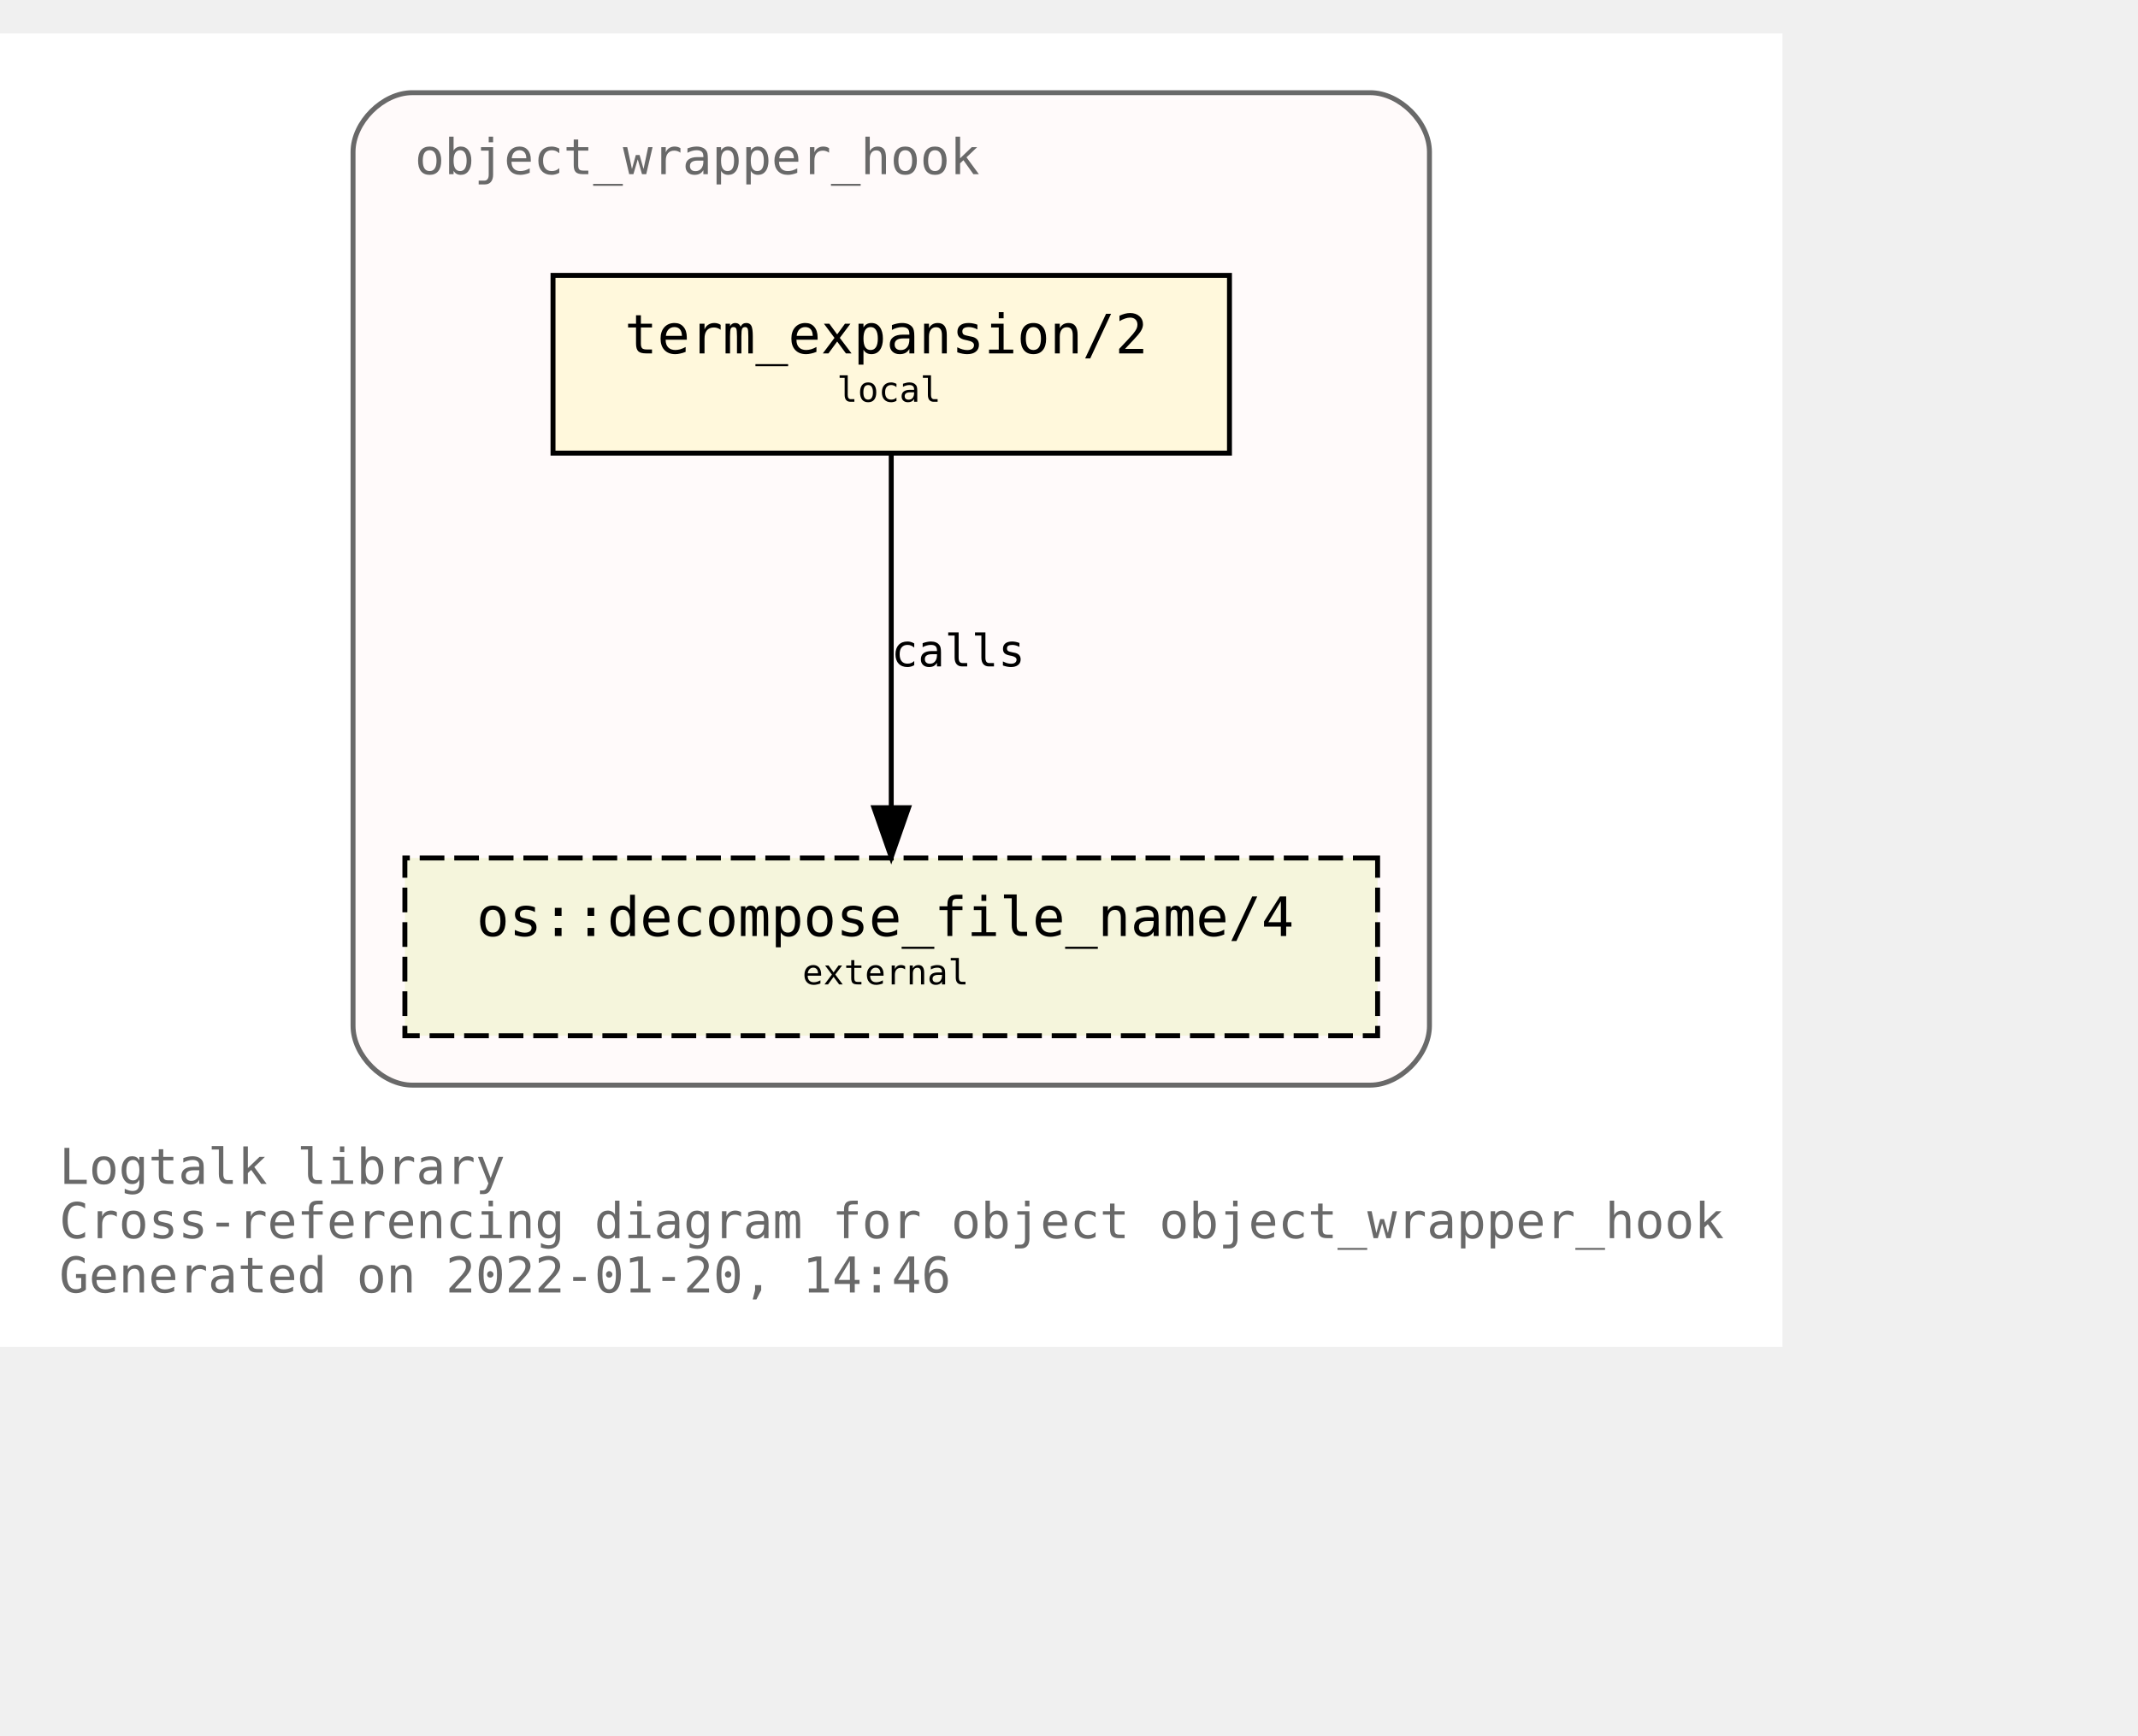
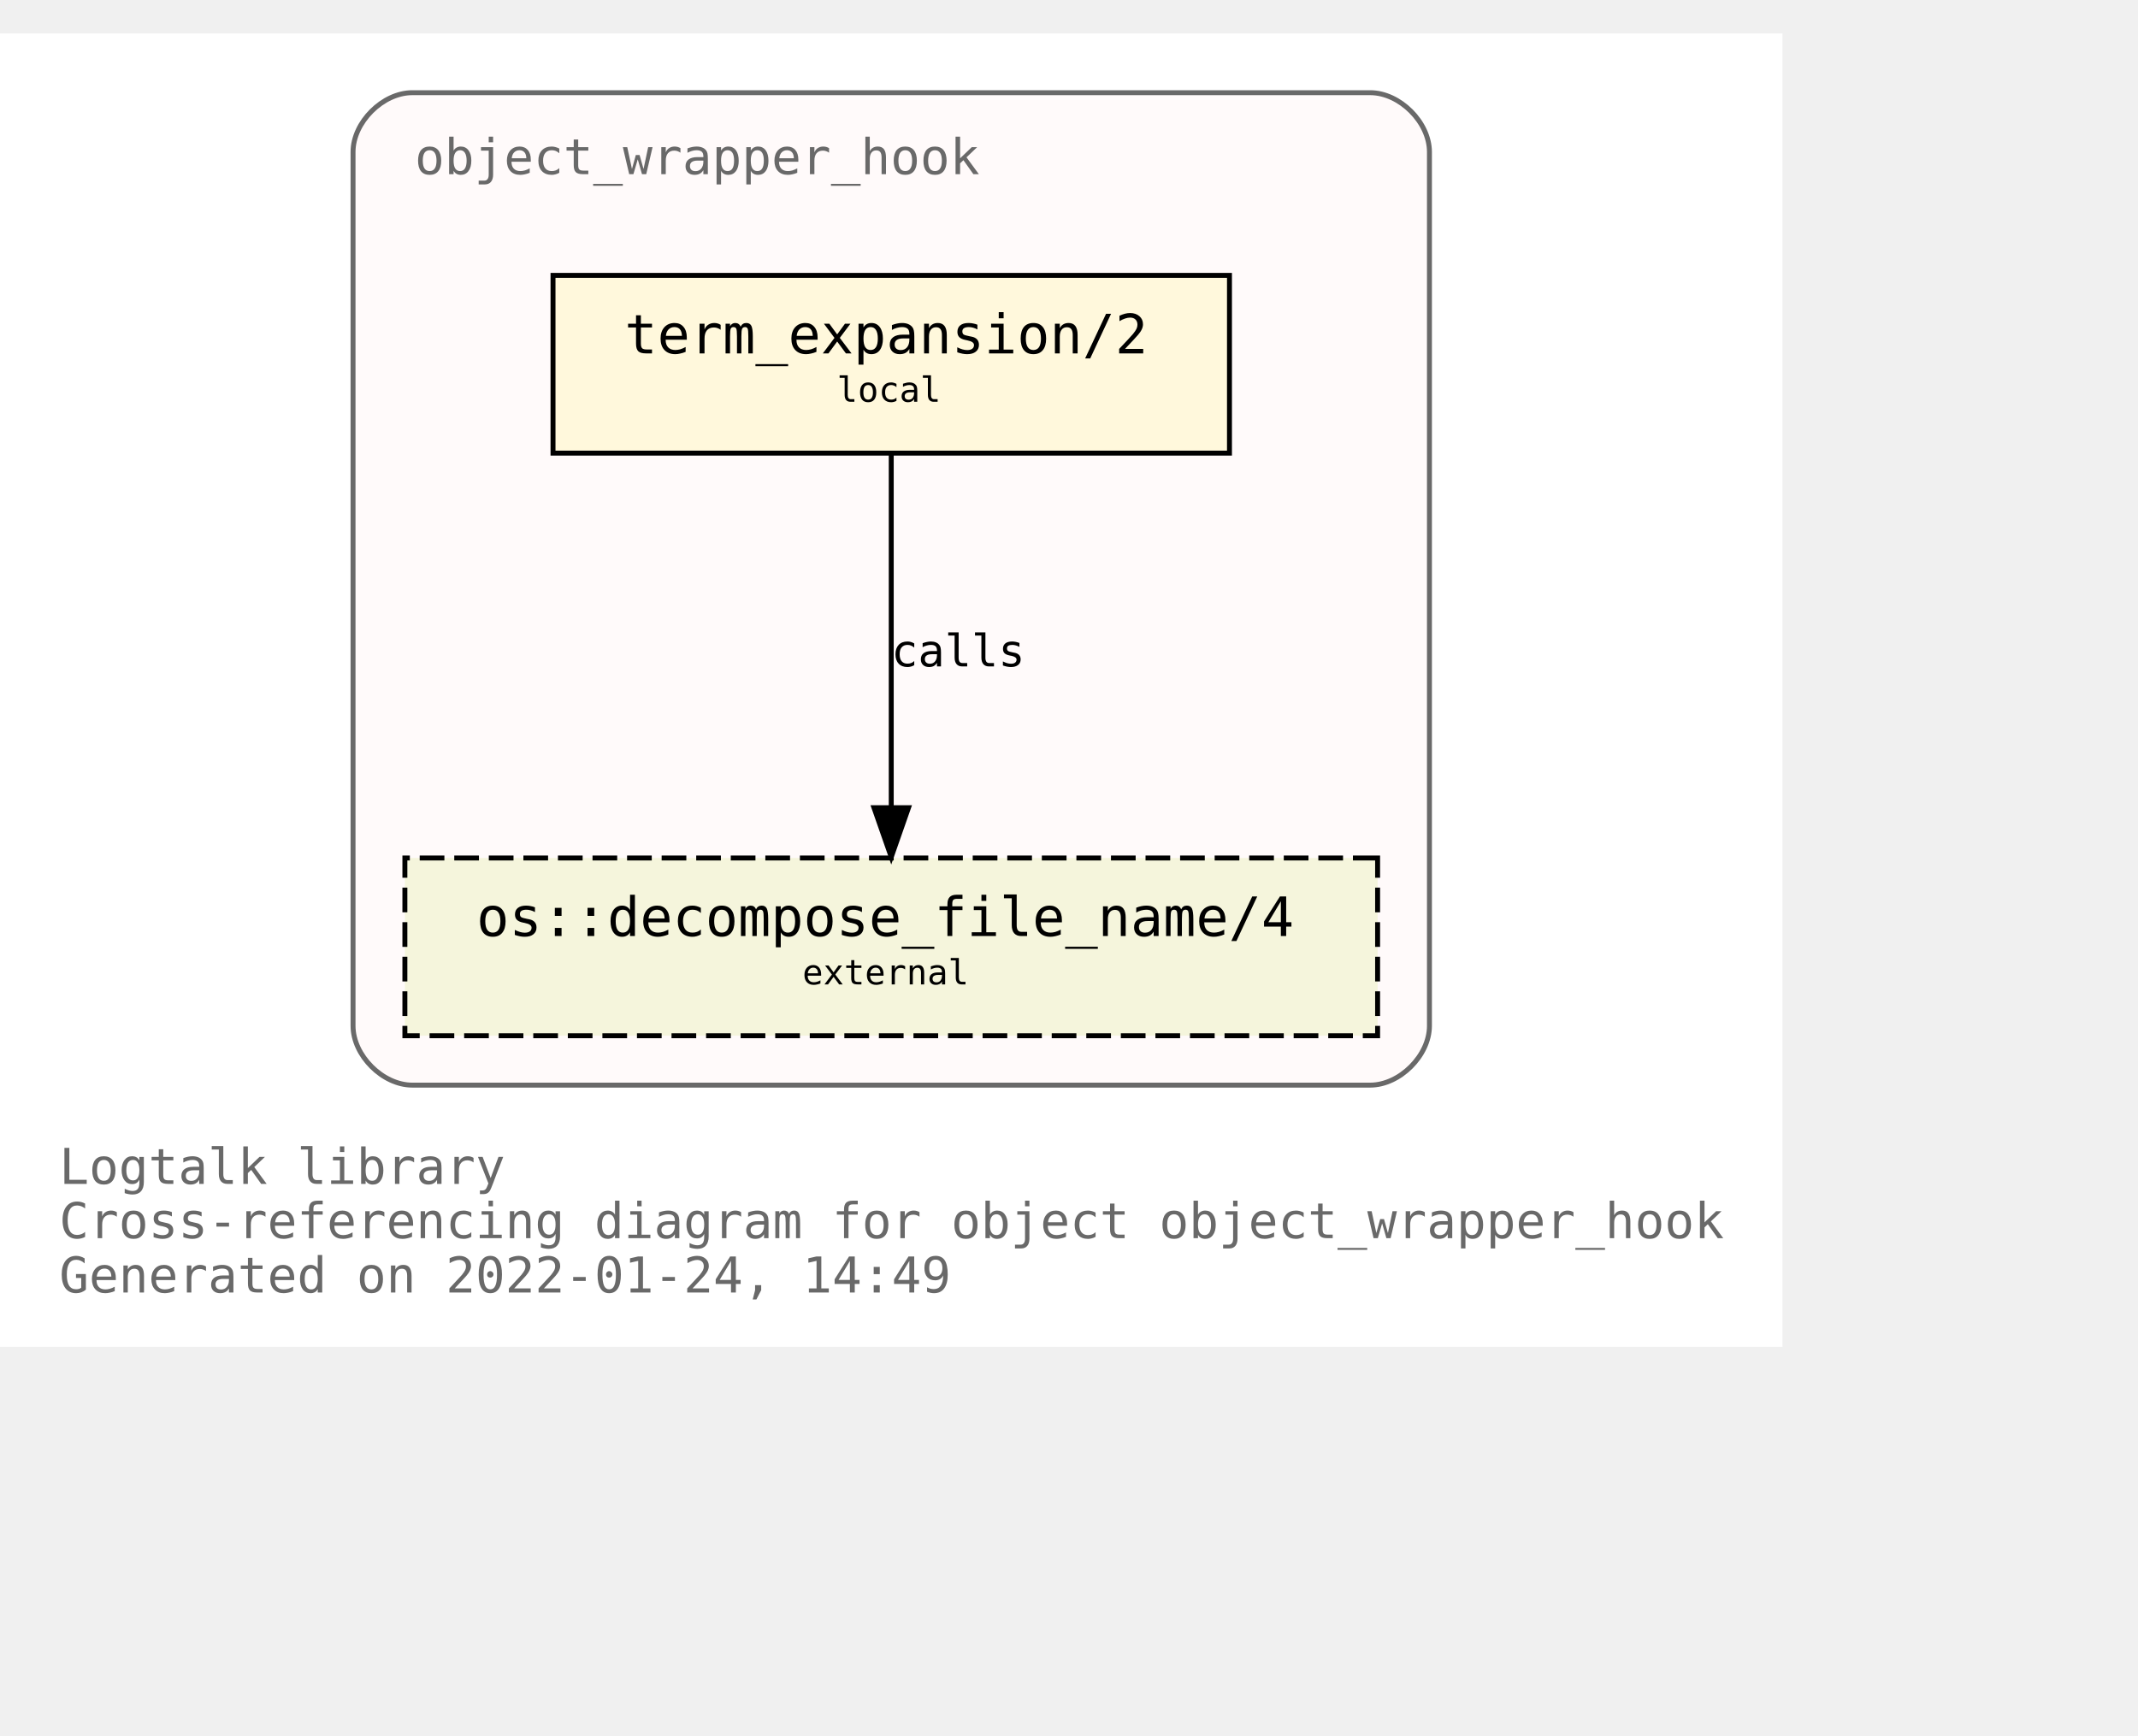
<svg xmlns="http://www.w3.org/2000/svg" xmlns:xlink="http://www.w3.org/1999/xlink" width="505pt" height="410pt" viewBox="72.00 72.00 433.00 338.00">
  <g id="graph0" class="graph" transform="scale(1 1) rotate(0) translate(76 334)">
    <polygon fill="white" stroke="transparent" points="-4,4 -4,-262 357,-262 357,4 -4,4" />
    <text text-anchor="start" x="8" y="-29" font-family="Monospace" font-size="10.00" fill="dimgray">Logtalk library</text>
    <text text-anchor="start" x="8" y="-18" font-family="Monospace" font-size="10.00" fill="dimgray">Cross-referencing diagram for object object_wrapper_hook</text>
-     <text text-anchor="start" x="8" y="-7" font-family="Monospace" font-size="10.00" fill="dimgray">Generated on 2022-01-20, 14:46</text>
+     <text text-anchor="start" x="8" y="-7" font-family="Monospace" font-size="10.00" fill="dimgray">Generated on 2022-01-24, 14:49</text>
    <g id="clust1" class="cluster">
      <g id="a_clust1">
        <a xlink:title="object_wrapper_hook">
          <path fill="snow" stroke="dimgray" d="M79.5,-49C79.5,-49 273.5,-49 273.5,-49 279.5,-49 285.5,-55 285.5,-61 285.5,-61 285.5,-238 285.5,-238 285.5,-244 279.5,-250 273.5,-250 273.5,-250 79.5,-250 79.5,-250 73.5,-250 67.5,-244 67.5,-238 67.5,-238 67.5,-61 67.5,-61 67.5,-55 73.5,-49 79.5,-49" />
          <g id="a_clust1_0">
-             <a xlink:href="https://github.com/LogtalkDotOrg/logtalk3/tree/a79bbccb2a68257471d64b685f29e8f961b07729/library/hook_objects/object_wrapper_hook.lgt" xlink:title="https://github.com/LogtalkDotOrg/logtalk3/tree/a79bbccb2a68257471d64b685f29e8f961b07729/library/hook_objects/object_wrapper_hook.lgt">
+             <a xlink:href="https://github.com/LogtalkDotOrg/logtalk3/tree/22bbb3d12dbc3e3d1a364ff6bd8b5f36d7436150/library/hook_objects/object_wrapper_hook.lgt" xlink:title="https://github.com/LogtalkDotOrg/logtalk3/tree/22bbb3d12dbc3e3d1a364ff6bd8b5f36d7436150/library/hook_objects/object_wrapper_hook.lgt">
              <text text-anchor="start" x="80" y="-233.5" font-family="Monospace" font-size="10.00" fill="dimgray">object_wrapper_hook</text>
            </a>
          </g>
        </a>
      </g>
    </g>
    <g id="node1" class="node">
      <g id="a_node1">
-         <a xlink:href="https://github.com/LogtalkDotOrg/logtalk3/tree/a79bbccb2a68257471d64b685f29e8f961b07729/library/hook_objects/object_wrapper_hook.lgt#L39" xlink:title="https://github.com/LogtalkDotOrg/logtalk3/tree/a79bbccb2a68257471d64b685f29e8f961b07729/library/hook_objects/object_wrapper_hook.lgt#L39">
+         <a xlink:href="https://github.com/LogtalkDotOrg/logtalk3/tree/22bbb3d12dbc3e3d1a364ff6bd8b5f36d7436150/library/hook_objects/object_wrapper_hook.lgt#L39" xlink:title="https://github.com/LogtalkDotOrg/logtalk3/tree/22bbb3d12dbc3e3d1a364ff6bd8b5f36d7436150/library/hook_objects/object_wrapper_hook.lgt#L39">
          <polygon fill="cornsilk" stroke="black" points="245,-213 108,-213 108,-177 245,-177 245,-213" />
          <text text-anchor="start" x="116.5" y="-197.8" font-family="Monospace" font-size="9.00"> </text>
          <text text-anchor="start" x="122.5" y="-197.2" font-family="Monospace" font-size="11.00">term_expansion/2</text>
          <text text-anchor="start" x="231.5" y="-197.8" font-family="Monospace" font-size="9.00"> </text>
          <text text-anchor="start" x="116.5" y="-186.8" font-family="Monospace" font-size="9.00"> </text>
          <text text-anchor="start" x="165.5" y="-187.4" font-family="Monospace" font-size="7.00">local</text>
          <text text-anchor="start" x="231.5" y="-186.8" font-family="Monospace" font-size="9.00"> </text>
        </a>
      </g>
    </g>
    <g id="node2" class="node">
      <g id="a_node2">
        <a xlink:href="https://logtalk.org/library/osp_0.html#decompose_file_name/4" xlink:title="https://logtalk.org/library/osp_0.html#decompose_file_name/4">
          <polygon fill="beige" stroke="black" stroke-dasharray="5,2" points="275,-95 78,-95 78,-59 275,-59 275,-95" />
          <text text-anchor="start" x="86.5" y="-79.8" font-family="Monospace" font-size="9.00"> </text>
          <text text-anchor="start" x="92.5" y="-79.2" font-family="Monospace" font-size="11.00">os::decompose_file_name/4</text>
          <text text-anchor="start" x="261.5" y="-79.8" font-family="Monospace" font-size="9.00"> </text>
          <text text-anchor="start" x="86.5" y="-68.8" font-family="Monospace" font-size="9.00"> </text>
          <text text-anchor="start" x="158.5" y="-69.4" font-family="Monospace" font-size="7.00">external</text>
          <text text-anchor="start" x="261.5" y="-68.8" font-family="Monospace" font-size="9.00"> </text>
        </a>
      </g>
    </g>
    <g id="edge1" class="edge">
      <g id="a_edge1">
-         <a xlink:href="https://github.com/LogtalkDotOrg/logtalk3/tree/a79bbccb2a68257471d64b685f29e8f961b07729/library/hook_objects/object_wrapper_hook.lgt#L39" xlink:title="calls">
+         <a xlink:href="https://github.com/LogtalkDotOrg/logtalk3/tree/22bbb3d12dbc3e3d1a364ff6bd8b5f36d7436150/library/hook_objects/object_wrapper_hook.lgt#L39" xlink:title="calls">
          <path fill="none" stroke="black" d="M176.5,-176.88C176.5,-158.04 176.5,-127.47 176.5,-105.3" />
          <polygon fill="black" stroke="black" points="180,-105.19 176.5,-95.19 173,-105.19 180,-105.19" />
        </a>
      </g>
      <g id="a_edge1-label">
-         <a xlink:href="https://github.com/LogtalkDotOrg/logtalk3/tree/a79bbccb2a68257471d64b685f29e8f961b07729/library/hook_objects/object_wrapper_hook.lgt#L39" xlink:title="https://github.com/LogtalkDotOrg/logtalk3/tree/a79bbccb2a68257471d64b685f29e8f961b07729/library/hook_objects/object_wrapper_hook.lgt#L39">
+         <a xlink:href="https://github.com/LogtalkDotOrg/logtalk3/tree/22bbb3d12dbc3e3d1a364ff6bd8b5f36d7436150/library/hook_objects/object_wrapper_hook.lgt#L39" xlink:title="https://github.com/LogtalkDotOrg/logtalk3/tree/22bbb3d12dbc3e3d1a364ff6bd8b5f36d7436150/library/hook_objects/object_wrapper_hook.lgt#L39">
          <text text-anchor="start" x="176.5" y="-133.8" font-family="Monospace" font-size="9.00">calls</text>
        </a>
      </g>
    </g>
  </g>
</svg>
